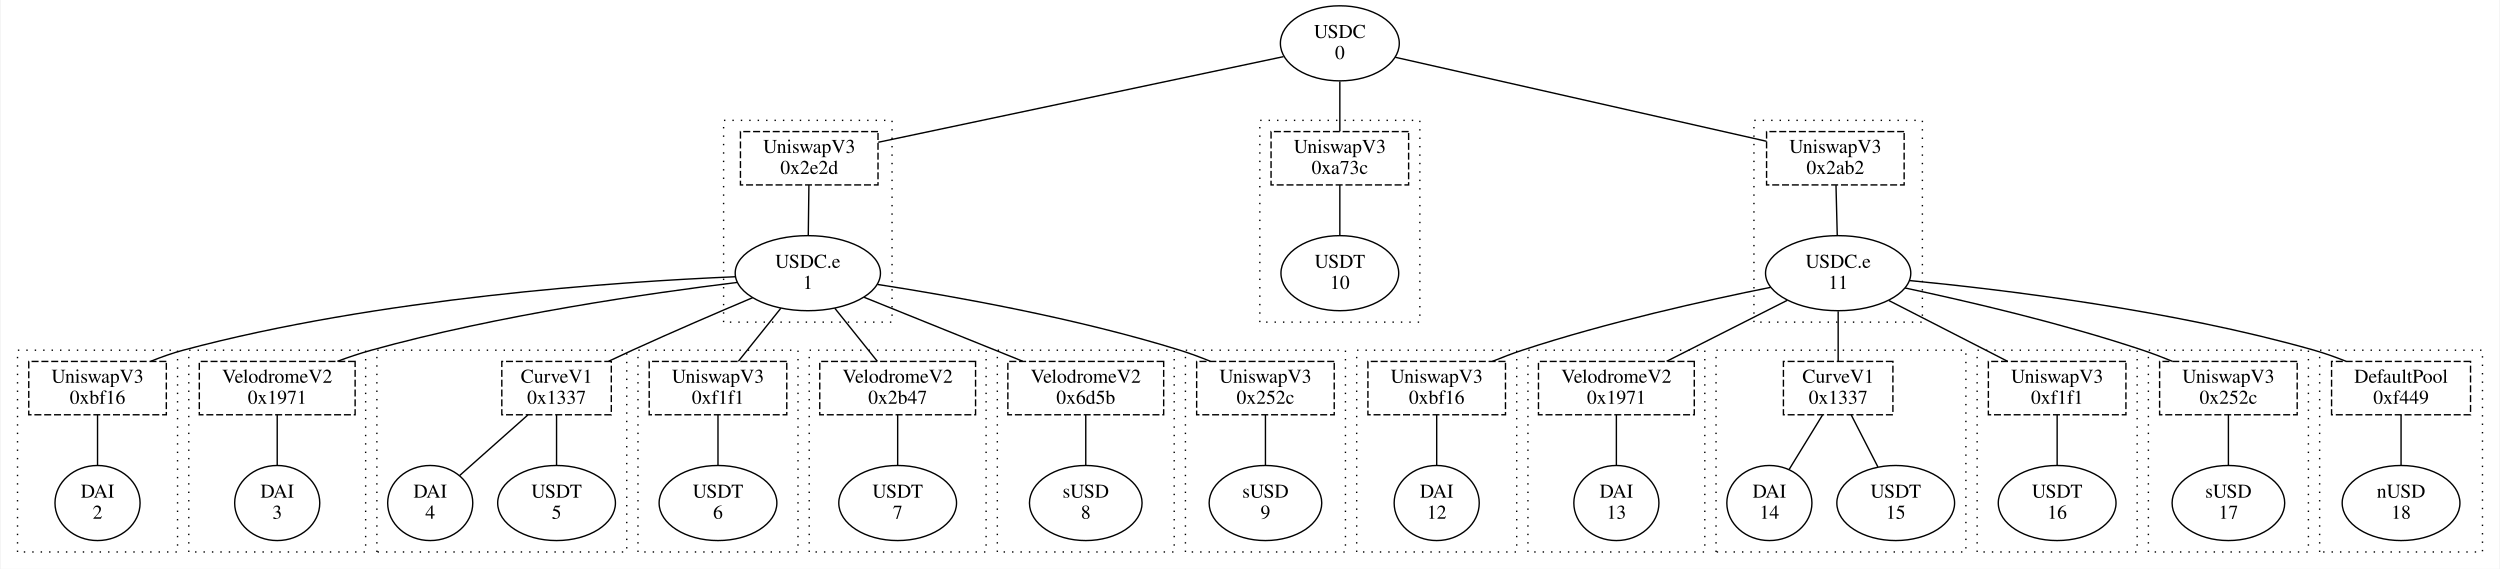
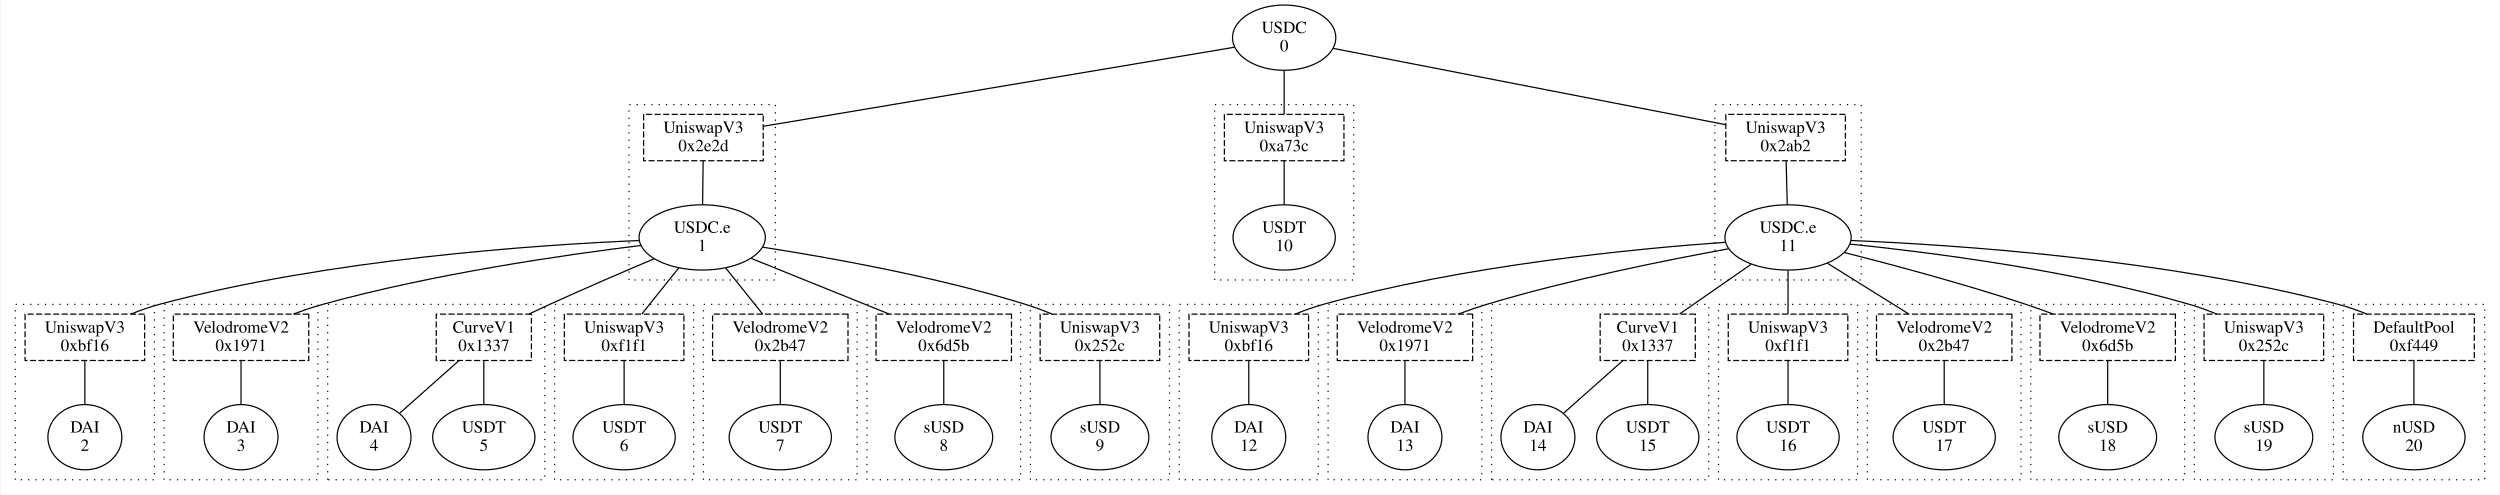
- <svg xmlns="http://www.w3.org/2000/svg" width="1780pt" height="405pt" viewBox="0.00 0.00 1780.00 405.22">
+ <svg xmlns="http://www.w3.org/2000/svg" width="2048pt" height="405pt" viewBox="0.00 0.00 2048.00 405.22">
  <g id="graph0" class="graph" transform="scale(1 1) rotate(0) translate(4 401.22)">
-     <polygon fill="white" stroke="transparent" points="-4,4 -4,-401.22 1776,-401.22 1776,4 -4,4" />
+     <polygon fill="white" stroke="transparent" points="-4,4 -4,-401.22 2044,-401.22 2044,4 -4,4" />
    <g id="clust1" class="cluster">
      <polygon fill="none" stroke="black" stroke-dasharray="1,5" points="511,-171.74 511,-315.48 631,-315.48 631,-171.74 511,-171.74" />
    </g>
    <g id="clust3" class="cluster">
      <polygon fill="none" stroke="black" stroke-dasharray="1,5" points="8,-8 8,-151.74 122,-151.74 122,-8 8,-8" />
    </g>
    <g id="clust5" class="cluster">
      <polygon fill="none" stroke="black" stroke-dasharray="1,5" points="130,-8 130,-151.74 256,-151.74 256,-8 130,-8" />
    </g>
    <g id="clust7" class="cluster">
      <polygon fill="none" stroke="black" stroke-dasharray="1,5" points="264,-8 264,-151.74 442,-151.74 442,-8 264,-8" />
    </g>
    <g id="clust9" class="cluster">
      <polygon fill="none" stroke="black" stroke-dasharray="1,5" points="450,-8 450,-151.74 564,-151.74 564,-8 450,-8" />
    </g>
    <g id="clust11" class="cluster">
      <polygon fill="none" stroke="black" stroke-dasharray="1,5" points="572,-8 572,-151.74 698,-151.74 698,-8 572,-8" />
    </g>
    <g id="clust13" class="cluster">
      <polygon fill="none" stroke="black" stroke-dasharray="1,5" points="706,-8 706,-151.74 832,-151.74 832,-8 706,-8" />
    </g>
    <g id="clust15" class="cluster">
      <polygon fill="none" stroke="black" stroke-dasharray="1,5" points="840,-8 840,-151.74 954,-151.74 954,-8 840,-8" />
    </g>
    <g id="clust17" class="cluster">
-       <polygon fill="none" stroke="black" stroke-dasharray="1,5" points="893,-171.74 893,-315.48 1007,-315.48 1007,-171.74 893,-171.74" />
+       <polygon fill="none" stroke="black" stroke-dasharray="1,5" points="991,-171.74 991,-315.48 1105,-315.48 1105,-171.74 991,-171.74" />
    </g>
    <g id="clust19" class="cluster">
-       <polygon fill="none" stroke="black" stroke-dasharray="1,5" points="1245,-171.74 1245,-315.48 1365,-315.48 1365,-171.74 1245,-171.74" />
+       <polygon fill="none" stroke="black" stroke-dasharray="1,5" points="1401,-171.74 1401,-315.48 1521,-315.48 1521,-171.74 1401,-171.74" />
    </g>
    <g id="clust21" class="cluster">
      <polygon fill="none" stroke="black" stroke-dasharray="1,5" points="962,-8 962,-151.74 1076,-151.74 1076,-8 962,-8" />
    </g>
    <g id="clust23" class="cluster">
      <polygon fill="none" stroke="black" stroke-dasharray="1,5" points="1084,-8 1084,-151.74 1210,-151.74 1210,-8 1084,-8" />
    </g>
    <g id="clust25" class="cluster">
      <polygon fill="none" stroke="black" stroke-dasharray="1,5" points="1218,-8 1218,-151.74 1396,-151.74 1396,-8 1218,-8" />
    </g>
    <g id="clust27" class="cluster">
      <polygon fill="none" stroke="black" stroke-dasharray="1,5" points="1404,-8 1404,-151.74 1518,-151.74 1518,-8 1404,-8" />
    </g>
    <g id="clust29" class="cluster">
-       <polygon fill="none" stroke="black" stroke-dasharray="1,5" points="1526,-8 1526,-151.74 1640,-151.74 1640,-8 1526,-8" />
+       <polygon fill="none" stroke="black" stroke-dasharray="1,5" points="1526,-8 1526,-151.74 1652,-151.74 1652,-8 1526,-8" />
    </g>
    <g id="clust31" class="cluster">
-       <polygon fill="none" stroke="black" stroke-dasharray="1,5" points="1648,-8 1648,-151.74 1764,-151.74 1764,-8 1648,-8" />
+       <polygon fill="none" stroke="black" stroke-dasharray="1,5" points="1660,-8 1660,-151.74 1786,-151.74 1786,-8 1660,-8" />
+     </g>
+     <g id="clust33" class="cluster">
+       <polygon fill="none" stroke="black" stroke-dasharray="1,5" points="1794,-8 1794,-151.74 1908,-151.74 1908,-8 1794,-8" />
+     </g>
+     <g id="clust35" class="cluster">
+       <polygon fill="none" stroke="black" stroke-dasharray="1,5" points="1916,-8 1916,-151.74 2032,-151.74 2032,-8 1916,-8" />
    </g>
    <g id="node1" class="node">
-       <ellipse fill="none" stroke="black" cx="950" cy="-370.35" rx="42.35" ry="26.74" />
-       <text text-anchor="middle" x="950" y="-374.15" font-family="Times,serif" font-size="14.00">USDC</text>
-       <text text-anchor="middle" x="950" y="-359.15" font-family="Times,serif" font-size="14.00">0</text>
-     </g>
-     <g id="node20" class="node">
+       <ellipse fill="none" stroke="black" cx="1048" cy="-370.35" rx="42.35" ry="26.74" />
+       <text text-anchor="middle" x="1048" y="-374.15" font-family="Times,serif" font-size="14.00">USDC</text>
+       <text text-anchor="middle" x="1048" y="-359.15" font-family="Times,serif" font-size="14.00">0</text>
+     </g>
+     <g id="node22" class="node">
      <polygon fill="none" stroke="black" stroke-dasharray="5,2" points="621,-307.48 523,-307.48 523,-269.48 621,-269.48 621,-307.48" />
      <text text-anchor="middle" x="572" y="-292.28" font-family="Times,serif" font-size="14.00">UniswapV3</text>
      <text text-anchor="middle" x="572" y="-277.28" font-family="Times,serif" font-size="14.00">0x2e2d</text>
    </g>
    <g id="edge1" class="edge">
-       <path fill="none" stroke="black" d="M909.91,-360.88C840.17,-346.14 696.79,-315.85 621.18,-299.87" />
-     </g>
-     <g id="node28" class="node">
-       <polygon fill="none" stroke="black" stroke-dasharray="5,2" points="999,-307.48 901,-307.48 901,-269.48 999,-269.48 999,-307.48" />
-       <text text-anchor="middle" x="950" y="-292.28" font-family="Times,serif" font-size="14.00">UniswapV3</text>
-       <text text-anchor="middle" x="950" y="-277.28" font-family="Times,serif" font-size="14.00">0xa73c</text>
+       <path fill="none" stroke="black" d="M1007,-362.47C919.62,-347.81 715.34,-313.53 621.15,-297.73" />
+     </g>
+     <g id="node30" class="node">
+       <polygon fill="none" stroke="black" stroke-dasharray="5,2" points="1097,-307.48 999,-307.48 999,-269.48 1097,-269.48 1097,-307.48" />
+       <text text-anchor="middle" x="1048" y="-292.28" font-family="Times,serif" font-size="14.00">UniswapV3</text>
+       <text text-anchor="middle" x="1048" y="-277.28" font-family="Times,serif" font-size="14.00">0xa73c</text>
    </g>
    <g id="edge19" class="edge">
-       <path fill="none" stroke="black" d="M950,-343.2C950,-331.55 950,-318.12 950,-307.6" />
-     </g>
-     <g id="node29" class="node">
-       <polygon fill="none" stroke="black" stroke-dasharray="5,2" points="1352,-307.48 1254,-307.48 1254,-269.48 1352,-269.48 1352,-307.48" />
-       <text text-anchor="middle" x="1303" y="-292.28" font-family="Times,serif" font-size="14.00">UniswapV3</text>
-       <text text-anchor="middle" x="1303" y="-277.28" font-family="Times,serif" font-size="14.00">0x2ab2</text>
+       <path fill="none" stroke="black" d="M1048,-343.2C1048,-331.55 1048,-318.12 1048,-307.6" />
+     </g>
+     <g id="node31" class="node">
+       <polygon fill="none" stroke="black" stroke-dasharray="5,2" points="1508,-307.48 1410,-307.48 1410,-269.48 1508,-269.48 1508,-307.48" />
+       <text text-anchor="middle" x="1459" y="-292.28" font-family="Times,serif" font-size="14.00">UniswapV3</text>
+       <text text-anchor="middle" x="1459" y="-277.28" font-family="Times,serif" font-size="14.00">0x2ab2</text>
    </g>
    <g id="edge21" class="edge">
-       <path fill="none" stroke="black" d="M989.47,-360.42C1054.32,-345.75 1183.29,-316.57 1253.93,-300.58" />
+       <path fill="none" stroke="black" d="M1088.16,-361.55C1163.9,-346.83 1327.63,-315.01 1409.82,-299.04" />
    </g>
    <g id="node2" class="node">
      <ellipse fill="none" stroke="black" cx="571" cy="-206.61" rx="51.74" ry="26.74" />
      <text text-anchor="middle" x="571" y="-210.41" font-family="Times,serif" font-size="14.00">USDC.e</text>
      <text text-anchor="middle" x="571" y="-195.41" font-family="Times,serif" font-size="14.00">1</text>
    </g>
-     <g id="node21" class="node">
+     <g id="node23" class="node">
      <polygon fill="none" stroke="black" stroke-dasharray="5,2" points="114,-143.74 16,-143.74 16,-105.74 114,-105.74 114,-143.74" />
      <text text-anchor="middle" x="65" y="-128.54" font-family="Times,serif" font-size="14.00">UniswapV3</text>
      <text text-anchor="middle" x="65" y="-113.54" font-family="Times,serif" font-size="14.00">0xbf16</text>
    </g>
    <g id="edge3" class="edge">
      <path fill="none" stroke="black" d="M519.39,-204.07C435.53,-200.53 265.07,-188.99 126,-151.74 118.33,-149.69 110.36,-146.85 102.81,-143.8" />
    </g>
-     <g id="node22" class="node">
+     <g id="node24" class="node">
      <polygon fill="none" stroke="black" stroke-dasharray="5,2" points="248.5,-143.74 137.5,-143.74 137.5,-105.74 248.5,-105.74 248.5,-143.74" />
      <text text-anchor="middle" x="193" y="-128.54" font-family="Times,serif" font-size="14.00">VelodromeV2</text>
      <text text-anchor="middle" x="193" y="-113.54" font-family="Times,serif" font-size="14.00">0x1971</text>
    </g>
    <g id="edge5" class="edge">
      <path fill="none" stroke="black" d="M520.77,-200.03C458.72,-192.42 350.29,-176.81 260,-151.74 252.07,-149.54 243.77,-146.74 235.82,-143.81" />
    </g>
-     <g id="node23" class="node">
+     <g id="node25" class="node">
      <polygon fill="none" stroke="black" stroke-dasharray="5,2" points="431,-143.74 353,-143.74 353,-105.74 431,-105.74 431,-143.74" />
      <text text-anchor="middle" x="392" y="-128.54" font-family="Times,serif" font-size="14.00">CurveV1</text>
      <text text-anchor="middle" x="392" y="-113.54" font-family="Times,serif" font-size="14.00">0x1337</text>
    </g>
    <g id="edge7" class="edge">
      <path fill="none" stroke="black" d="M531.69,-189.16C506.97,-178.7 474.49,-164.73 446,-151.74 440.51,-149.24 434.73,-146.53 429.09,-143.85" />
    </g>
-     <g id="node24" class="node">
+     <g id="node26" class="node">
      <polygon fill="none" stroke="black" stroke-dasharray="5,2" points="556,-143.74 458,-143.74 458,-105.74 556,-105.74 556,-143.74" />
      <text text-anchor="middle" x="507" y="-128.54" font-family="Times,serif" font-size="14.00">UniswapV3</text>
      <text text-anchor="middle" x="507" y="-113.54" font-family="Times,serif" font-size="14.00">0xf1f1</text>
    </g>
    <g id="edge11" class="edge">
      <path fill="none" stroke="black" d="M551.8,-181.65C542.08,-169.52 530.47,-155.03 521.51,-143.85" />
    </g>
-     <g id="node25" class="node">
+     <g id="node27" class="node">
      <polygon fill="none" stroke="black" stroke-dasharray="5,2" points="690.5,-143.74 579.5,-143.74 579.5,-105.74 690.5,-105.74 690.5,-143.74" />
      <text text-anchor="middle" x="635" y="-128.54" font-family="Times,serif" font-size="14.00">VelodromeV2</text>
      <text text-anchor="middle" x="635" y="-113.54" font-family="Times,serif" font-size="14.00">0x2b47</text>
    </g>
    <g id="edge13" class="edge">
      <path fill="none" stroke="black" d="M590.2,-181.65C599.92,-169.52 611.53,-155.03 620.49,-143.85" />
    </g>
-     <g id="node26" class="node">
+     <g id="node28" class="node">
      <polygon fill="none" stroke="black" stroke-dasharray="5,2" points="824.5,-143.74 713.5,-143.74 713.5,-105.74 824.5,-105.74 824.5,-143.74" />
      <text text-anchor="middle" x="769" y="-128.54" font-family="Times,serif" font-size="14.00">VelodromeV2</text>
      <text text-anchor="middle" x="769" y="-113.54" font-family="Times,serif" font-size="14.00">0x6d5b</text>
    </g>
    <g id="edge15" class="edge">
      <path fill="none" stroke="black" d="M611.07,-189.45C643.84,-176.23 690.15,-157.55 724.16,-143.83" />
    </g>
-     <g id="node27" class="node">
+     <g id="node29" class="node">
      <polygon fill="none" stroke="black" stroke-dasharray="5,2" points="946,-143.74 848,-143.74 848,-105.74 946,-105.74 946,-143.74" />
      <text text-anchor="middle" x="897" y="-128.54" font-family="Times,serif" font-size="14.00">UniswapV3</text>
      <text text-anchor="middle" x="897" y="-113.54" font-family="Times,serif" font-size="14.00">0x252c</text>
    </g>
    <g id="edge17" class="edge">
      <path fill="none" stroke="black" d="M620.59,-198.6C674.4,-190.29 762.48,-174.62 836,-151.74 843.14,-149.52 850.59,-146.75 857.73,-143.85" />
    </g>
    <g id="node3" class="node">
      <ellipse fill="none" stroke="black" cx="65" cy="-42.87" rx="30.31" ry="26.74" />
      <text text-anchor="middle" x="65" y="-46.67" font-family="Times,serif" font-size="14.00">DAI</text>
      <text text-anchor="middle" x="65" y="-31.67" font-family="Times,serif" font-size="14.00">2</text>
    </g>
    <g id="node4" class="node">
      <ellipse fill="none" stroke="black" cx="193" cy="-42.87" rx="30.31" ry="26.74" />
      <text text-anchor="middle" x="193" y="-46.67" font-family="Times,serif" font-size="14.00">DAI</text>
      <text text-anchor="middle" x="193" y="-31.67" font-family="Times,serif" font-size="14.00">3</text>
    </g>
    <g id="node5" class="node">
      <ellipse fill="none" stroke="black" cx="302" cy="-42.87" rx="30.31" ry="26.74" />
      <text text-anchor="middle" x="302" y="-46.67" font-family="Times,serif" font-size="14.00">DAI</text>
      <text text-anchor="middle" x="302" y="-31.67" font-family="Times,serif" font-size="14.00">4</text>
    </g>
    <g id="node6" class="node">
      <ellipse fill="none" stroke="black" cx="392" cy="-42.87" rx="41.94" ry="26.74" />
      <text text-anchor="middle" x="392" y="-46.67" font-family="Times,serif" font-size="14.00">USDT</text>
      <text text-anchor="middle" x="392" y="-31.67" font-family="Times,serif" font-size="14.00">5</text>
    </g>
    <g id="node7" class="node">
      <ellipse fill="none" stroke="black" cx="507" cy="-42.87" rx="41.94" ry="26.74" />
      <text text-anchor="middle" x="507" y="-46.67" font-family="Times,serif" font-size="14.00">USDT</text>
      <text text-anchor="middle" x="507" y="-31.67" font-family="Times,serif" font-size="14.00">6</text>
    </g>
    <g id="node8" class="node">
      <ellipse fill="none" stroke="black" cx="635" cy="-42.87" rx="41.94" ry="26.74" />
      <text text-anchor="middle" x="635" y="-46.67" font-family="Times,serif" font-size="14.00">USDT</text>
      <text text-anchor="middle" x="635" y="-31.67" font-family="Times,serif" font-size="14.00">7</text>
    </g>
    <g id="node9" class="node">
      <ellipse fill="none" stroke="black" cx="769" cy="-42.87" rx="40.11" ry="26.74" />
      <text text-anchor="middle" x="769" y="-46.67" font-family="Times,serif" font-size="14.00">sUSD</text>
      <text text-anchor="middle" x="769" y="-31.67" font-family="Times,serif" font-size="14.00">8</text>
    </g>
    <g id="node10" class="node">
      <ellipse fill="none" stroke="black" cx="897" cy="-42.87" rx="40.11" ry="26.74" />
      <text text-anchor="middle" x="897" y="-46.67" font-family="Times,serif" font-size="14.00">sUSD</text>
      <text text-anchor="middle" x="897" y="-31.67" font-family="Times,serif" font-size="14.00">9</text>
    </g>
    <g id="node11" class="node">
-       <ellipse fill="none" stroke="black" cx="950" cy="-206.61" rx="41.94" ry="26.74" />
-       <text text-anchor="middle" x="950" y="-210.41" font-family="Times,serif" font-size="14.00">USDT</text>
-       <text text-anchor="middle" x="950" y="-195.41" font-family="Times,serif" font-size="14.00">10</text>
+       <ellipse fill="none" stroke="black" cx="1048" cy="-206.61" rx="41.94" ry="26.74" />
+       <text text-anchor="middle" x="1048" y="-210.41" font-family="Times,serif" font-size="14.00">USDT</text>
+       <text text-anchor="middle" x="1048" y="-195.41" font-family="Times,serif" font-size="14.00">10</text>
    </g>
    <g id="node12" class="node">
-       <ellipse fill="none" stroke="black" cx="1305" cy="-206.61" rx="51.74" ry="26.74" />
-       <text text-anchor="middle" x="1305" y="-210.41" font-family="Times,serif" font-size="14.00">USDC.e</text>
-       <text text-anchor="middle" x="1305" y="-195.41" font-family="Times,serif" font-size="14.00">11</text>
-     </g>
-     <g id="node30" class="node">
+       <ellipse fill="none" stroke="black" cx="1461" cy="-206.61" rx="51.74" ry="26.74" />
+       <text text-anchor="middle" x="1461" y="-210.41" font-family="Times,serif" font-size="14.00">USDC.e</text>
+       <text text-anchor="middle" x="1461" y="-195.41" font-family="Times,serif" font-size="14.00">11</text>
+     </g>
+     <g id="node32" class="node">
      <polygon fill="none" stroke="black" stroke-dasharray="5,2" points="1068,-143.74 970,-143.74 970,-105.74 1068,-105.74 1068,-143.74" />
      <text text-anchor="middle" x="1019" y="-128.54" font-family="Times,serif" font-size="14.00">UniswapV3</text>
      <text text-anchor="middle" x="1019" y="-113.54" font-family="Times,serif" font-size="14.00">0xbf16</text>
    </g>
    <g id="edge23" class="edge">
-       <path fill="none" stroke="black" d="M1256.94,-196.54C1210.94,-187.3 1139.88,-171.51 1080,-151.74 1073,-149.43 1065.69,-146.65 1058.66,-143.78" />
-     </g>
-     <g id="node31" class="node">
+       <path fill="none" stroke="black" d="M1409.9,-202.65C1335.96,-197.42 1195.35,-183.87 1080,-151.74 1072.46,-149.64 1064.62,-146.82 1057.17,-143.81" />
+     </g>
+     <g id="node33" class="node">
      <polygon fill="none" stroke="black" stroke-dasharray="5,2" points="1202.5,-143.74 1091.5,-143.74 1091.5,-105.74 1202.5,-105.74 1202.5,-143.74" />
      <text text-anchor="middle" x="1147" y="-128.54" font-family="Times,serif" font-size="14.00">VelodromeV2</text>
      <text text-anchor="middle" x="1147" y="-113.54" font-family="Times,serif" font-size="14.00">0x1971</text>
    </g>
    <g id="edge25" class="edge">
-       <path fill="none" stroke="black" d="M1268.75,-187.29C1242.97,-174.25 1208.49,-156.82 1182.81,-143.84" />
-     </g>
-     <g id="node32" class="node">
-       <polygon fill="none" stroke="black" stroke-dasharray="5,2" points="1344,-143.74 1266,-143.74 1266,-105.74 1344,-105.74 1344,-143.74" />
-       <text text-anchor="middle" x="1305" y="-128.54" font-family="Times,serif" font-size="14.00">CurveV1</text>
-       <text text-anchor="middle" x="1305" y="-113.54" font-family="Times,serif" font-size="14.00">0x1337</text>
+       <path fill="none" stroke="black" d="M1412.16,-197.28C1361.91,-188.17 1281.66,-172.11 1214,-151.74 1206.35,-149.44 1198.34,-146.66 1190.63,-143.79" />
+     </g>
+     <g id="node34" class="node">
+       <polygon fill="none" stroke="black" stroke-dasharray="5,2" points="1385,-143.74 1307,-143.74 1307,-105.74 1385,-105.74 1385,-143.74" />
+       <text text-anchor="middle" x="1346" y="-128.54" font-family="Times,serif" font-size="14.00">CurveV1</text>
+       <text text-anchor="middle" x="1346" y="-113.54" font-family="Times,serif" font-size="14.00">0x1337</text>
    </g>
    <g id="edge27" class="edge">
-       <path fill="none" stroke="black" d="M1305,-179.46C1305,-167.81 1305,-154.38 1305,-143.86" />
-     </g>
-     <g id="node33" class="node">
+       <path fill="none" stroke="black" d="M1430.79,-184.63C1412.55,-171.96 1389.55,-155.99 1372.11,-143.87" />
+     </g>
+     <g id="node35" class="node">
      <polygon fill="none" stroke="black" stroke-dasharray="5,2" points="1510,-143.74 1412,-143.74 1412,-105.74 1510,-105.74 1510,-143.74" />
      <text text-anchor="middle" x="1461" y="-128.54" font-family="Times,serif" font-size="14.00">UniswapV3</text>
      <text text-anchor="middle" x="1461" y="-113.54" font-family="Times,serif" font-size="14.00">0xf1f1</text>
    </g>
    <g id="edge31" class="edge">
-       <path fill="none" stroke="black" d="M1341.18,-187.09C1366.65,-174.04 1400.57,-156.68 1425.82,-143.75" />
-     </g>
-     <g id="node34" class="node">
-       <polygon fill="none" stroke="black" stroke-dasharray="5,2" points="1632,-143.74 1534,-143.74 1534,-105.74 1632,-105.74 1632,-143.74" />
-       <text text-anchor="middle" x="1583" y="-128.54" font-family="Times,serif" font-size="14.00">UniswapV3</text>
-       <text text-anchor="middle" x="1583" y="-113.54" font-family="Times,serif" font-size="14.00">0x252c</text>
+       <path fill="none" stroke="black" d="M1461,-179.46C1461,-167.81 1461,-154.38 1461,-143.86" />
+     </g>
+     <g id="node36" class="node">
+       <polygon fill="none" stroke="black" stroke-dasharray="5,2" points="1644.5,-143.74 1533.5,-143.74 1533.5,-105.74 1644.5,-105.74 1644.5,-143.74" />
+       <text text-anchor="middle" x="1589" y="-128.54" font-family="Times,serif" font-size="14.00">VelodromeV2</text>
+       <text text-anchor="middle" x="1589" y="-113.54" font-family="Times,serif" font-size="14.00">0x2b47</text>
    </g>
    <g id="edge33" class="edge">
-       <path fill="none" stroke="black" d="M1352.61,-196.08C1397,-186.66 1464.76,-170.91 1522,-151.74 1528.88,-149.44 1536.06,-146.69 1542.99,-143.86" />
-     </g>
-     <g id="node35" class="node">
-       <polygon fill="none" stroke="black" stroke-dasharray="5,2" points="1755.5,-143.74 1656.5,-143.74 1656.5,-105.74 1755.5,-105.74 1755.5,-143.74" />
-       <text text-anchor="middle" x="1706" y="-128.54" font-family="Times,serif" font-size="14.00">DefaultPool</text>
-       <text text-anchor="middle" x="1706" y="-113.54" font-family="Times,serif" font-size="14.00">0xf449</text>
+       <path fill="none" stroke="black" d="M1493.3,-185.46C1513.74,-172.7 1539.95,-156.34 1559.77,-143.98" />
+     </g>
+     <g id="node37" class="node">
+       <polygon fill="none" stroke="black" stroke-dasharray="5,2" points="1778.5,-143.74 1667.5,-143.74 1667.5,-105.74 1778.5,-105.74 1778.5,-143.74" />
+       <text text-anchor="middle" x="1723" y="-128.54" font-family="Times,serif" font-size="14.00">VelodromeV2</text>
+       <text text-anchor="middle" x="1723" y="-113.54" font-family="Times,serif" font-size="14.00">0x6d5b</text>
    </g>
    <g id="edge35" class="edge">
-       <path fill="none" stroke="black" d="M1355.79,-201.36C1422.81,-194.9 1543.98,-180.21 1644,-151.74 1651.52,-149.6 1659.35,-146.8 1666.82,-143.83" />
+       <path fill="none" stroke="black" d="M1507.1,-194.27C1546.86,-184.16 1605.66,-168.42 1656,-151.74 1663.22,-149.35 1670.81,-146.62 1678.18,-143.85" />
+     </g>
+     <g id="node38" class="node">
+       <polygon fill="none" stroke="black" stroke-dasharray="5,2" points="1900,-143.74 1802,-143.74 1802,-105.74 1900,-105.74 1900,-143.74" />
+       <text text-anchor="middle" x="1851" y="-128.54" font-family="Times,serif" font-size="14.00">UniswapV3</text>
+       <text text-anchor="middle" x="1851" y="-113.54" font-family="Times,serif" font-size="14.00">0x252c</text>
+     </g>
+     <g id="edge37" class="edge">
+       <path fill="none" stroke="black" d="M1511.72,-201.13C1577.06,-194.49 1693.7,-179.7 1790,-151.74 1797.41,-149.59 1805.12,-146.78 1812.46,-143.81" />
+     </g>
+     <g id="node39" class="node">
+       <polygon fill="none" stroke="black" stroke-dasharray="5,2" points="2023.5,-143.74 1924.5,-143.74 1924.5,-105.74 2023.5,-105.74 2023.5,-143.74" />
+       <text text-anchor="middle" x="1974" y="-128.54" font-family="Times,serif" font-size="14.00">DefaultPool</text>
+       <text text-anchor="middle" x="1974" y="-113.54" font-family="Times,serif" font-size="14.00">0xf449</text>
+     </g>
+     <g id="edge39" class="edge">
+       <path fill="none" stroke="black" d="M1512.59,-204.09C1597.3,-200.58 1770.56,-189.06 1912,-151.74 1919.79,-149.69 1927.88,-146.85 1935.55,-143.8" />
    </g>
    <g id="node13" class="node">
      <ellipse fill="none" stroke="black" cx="1019" cy="-42.87" rx="30.31" ry="26.74" />
      <text text-anchor="middle" x="1019" y="-46.67" font-family="Times,serif" font-size="14.00">DAI</text>
      <text text-anchor="middle" x="1019" y="-31.67" font-family="Times,serif" font-size="14.00">12</text>
    </g>
    <g id="node14" class="node">
      <ellipse fill="none" stroke="black" cx="1147" cy="-42.87" rx="30.31" ry="26.74" />
      <text text-anchor="middle" x="1147" y="-46.67" font-family="Times,serif" font-size="14.00">DAI</text>
      <text text-anchor="middle" x="1147" y="-31.67" font-family="Times,serif" font-size="14.00">13</text>
    </g>
    <g id="node15" class="node">
      <ellipse fill="none" stroke="black" cx="1256" cy="-42.87" rx="30.31" ry="26.74" />
      <text text-anchor="middle" x="1256" y="-46.67" font-family="Times,serif" font-size="14.00">DAI</text>
      <text text-anchor="middle" x="1256" y="-31.67" font-family="Times,serif" font-size="14.00">14</text>
    </g>
    <g id="node16" class="node">
      <ellipse fill="none" stroke="black" cx="1346" cy="-42.87" rx="41.94" ry="26.74" />
      <text text-anchor="middle" x="1346" y="-46.67" font-family="Times,serif" font-size="14.00">USDT</text>
      <text text-anchor="middle" x="1346" y="-31.67" font-family="Times,serif" font-size="14.00">15</text>
    </g>
    <g id="node17" class="node">
      <ellipse fill="none" stroke="black" cx="1461" cy="-42.87" rx="41.94" ry="26.74" />
      <text text-anchor="middle" x="1461" y="-46.67" font-family="Times,serif" font-size="14.00">USDT</text>
      <text text-anchor="middle" x="1461" y="-31.67" font-family="Times,serif" font-size="14.00">16</text>
    </g>
    <g id="node18" class="node">
-       <ellipse fill="none" stroke="black" cx="1583" cy="-42.87" rx="40.11" ry="26.74" />
-       <text text-anchor="middle" x="1583" y="-46.67" font-family="Times,serif" font-size="14.00">sUSD</text>
-       <text text-anchor="middle" x="1583" y="-31.67" font-family="Times,serif" font-size="14.00">17</text>
+       <ellipse fill="none" stroke="black" cx="1589" cy="-42.87" rx="41.94" ry="26.74" />
+       <text text-anchor="middle" x="1589" y="-46.67" font-family="Times,serif" font-size="14.00">USDT</text>
+       <text text-anchor="middle" x="1589" y="-31.67" font-family="Times,serif" font-size="14.00">17</text>
    </g>
    <g id="node19" class="node">
-       <ellipse fill="none" stroke="black" cx="1706" cy="-42.87" rx="41.94" ry="26.74" />
-       <text text-anchor="middle" x="1706" y="-46.67" font-family="Times,serif" font-size="14.00">nUSD</text>
-       <text text-anchor="middle" x="1706" y="-31.67" font-family="Times,serif" font-size="14.00">18</text>
+       <ellipse fill="none" stroke="black" cx="1723" cy="-42.87" rx="40.11" ry="26.74" />
+       <text text-anchor="middle" x="1723" y="-46.67" font-family="Times,serif" font-size="14.00">sUSD</text>
+       <text text-anchor="middle" x="1723" y="-31.67" font-family="Times,serif" font-size="14.00">18</text>
+     </g>
+     <g id="node20" class="node">
+       <ellipse fill="none" stroke="black" cx="1851" cy="-42.87" rx="40.11" ry="26.74" />
+       <text text-anchor="middle" x="1851" y="-46.67" font-family="Times,serif" font-size="14.00">sUSD</text>
+       <text text-anchor="middle" x="1851" y="-31.67" font-family="Times,serif" font-size="14.00">19</text>
+     </g>
+     <g id="node21" class="node">
+       <ellipse fill="none" stroke="black" cx="1974" cy="-42.87" rx="41.94" ry="26.74" />
+       <text text-anchor="middle" x="1974" y="-46.67" font-family="Times,serif" font-size="14.00">nUSD</text>
+       <text text-anchor="middle" x="1974" y="-31.67" font-family="Times,serif" font-size="14.00">20</text>
    </g>
    <g id="edge2" class="edge">
      <path fill="none" stroke="black" d="M571.77,-269.36C571.64,-258.77 571.47,-245.24 571.32,-233.54" />
    </g>
    <g id="edge4" class="edge">
      <path fill="none" stroke="black" d="M65,-105.62C65,-95.03 65,-81.5 65,-69.8" />
    </g>
    <g id="edge6" class="edge">
      <path fill="none" stroke="black" d="M193,-105.62C193,-95.03 193,-81.5 193,-69.8" />
    </g>
    <g id="edge8" class="edge">
      <path fill="none" stroke="black" d="M371.58,-105.62C357.06,-92.73 337.61,-75.47 322.97,-62.48" />
    </g>
    <g id="edge9" class="edge">
      <path fill="none" stroke="black" d="M392,-105.62C392,-95.03 392,-81.5 392,-69.8" />
    </g>
    <g id="edge12" class="edge">
      <path fill="none" stroke="black" d="M507,-105.62C507,-95.03 507,-81.5 507,-69.8" />
    </g>
    <g id="edge14" class="edge">
      <path fill="none" stroke="black" d="M635,-105.62C635,-95.03 635,-81.5 635,-69.8" />
    </g>
    <g id="edge16" class="edge">
      <path fill="none" stroke="black" d="M769,-105.62C769,-95.03 769,-81.5 769,-69.8" />
    </g>
    <g id="edge18" class="edge">
      <path fill="none" stroke="black" d="M897,-105.62C897,-95.03 897,-81.5 897,-69.8" />
    </g>
    <g id="edge20" class="edge">
-       <path fill="none" stroke="black" d="M950,-269.36C950,-258.77 950,-245.24 950,-233.54" />
+       <path fill="none" stroke="black" d="M1048,-269.36C1048,-258.77 1048,-245.24 1048,-233.54" />
    </g>
    <g id="edge22" class="edge">
-       <path fill="none" stroke="black" d="M1303.45,-269.36C1303.72,-258.77 1304.06,-245.24 1304.35,-233.54" />
+       <path fill="none" stroke="black" d="M1459.45,-269.36C1459.72,-258.77 1460.06,-245.24 1460.35,-233.54" />
    </g>
    <g id="edge24" class="edge">
      <path fill="none" stroke="black" d="M1019,-105.62C1019,-95.03 1019,-81.5 1019,-69.8" />
    </g>
    <g id="edge26" class="edge">
      <path fill="none" stroke="black" d="M1147,-105.62C1147,-95.03 1147,-81.5 1147,-69.8" />
    </g>
    <g id="edge28" class="edge">
-       <path fill="none" stroke="black" d="M1293.88,-105.62C1286.82,-94.11 1277.63,-79.12 1270.06,-66.79" />
+       <path fill="none" stroke="black" d="M1325.58,-105.62C1311.06,-92.73 1291.61,-75.47 1276.97,-62.48" />
    </g>
    <g id="edge29" class="edge">
-       <path fill="none" stroke="black" d="M1314.3,-105.62C1319.93,-94.66 1327.17,-80.55 1333.31,-68.58" />
+       <path fill="none" stroke="black" d="M1346,-105.62C1346,-95.03 1346,-81.5 1346,-69.8" />
    </g>
    <g id="edge32" class="edge">
      <path fill="none" stroke="black" d="M1461,-105.62C1461,-95.03 1461,-81.5 1461,-69.8" />
    </g>
    <g id="edge34" class="edge">
-       <path fill="none" stroke="black" d="M1583,-105.62C1583,-95.03 1583,-81.5 1583,-69.8" />
+       <path fill="none" stroke="black" d="M1589,-105.62C1589,-95.03 1589,-81.5 1589,-69.8" />
    </g>
    <g id="edge36" class="edge">
-       <path fill="none" stroke="black" d="M1706,-105.62C1706,-95.03 1706,-81.5 1706,-69.8" />
+       <path fill="none" stroke="black" d="M1723,-105.62C1723,-95.03 1723,-81.5 1723,-69.8" />
+     </g>
+     <g id="edge38" class="edge">
+       <path fill="none" stroke="black" d="M1851,-105.62C1851,-95.03 1851,-81.5 1851,-69.8" />
+     </g>
+     <g id="edge40" class="edge">
+       <path fill="none" stroke="black" d="M1974,-105.62C1974,-95.03 1974,-81.5 1974,-69.8" />
    </g>
  </g>
</svg>
